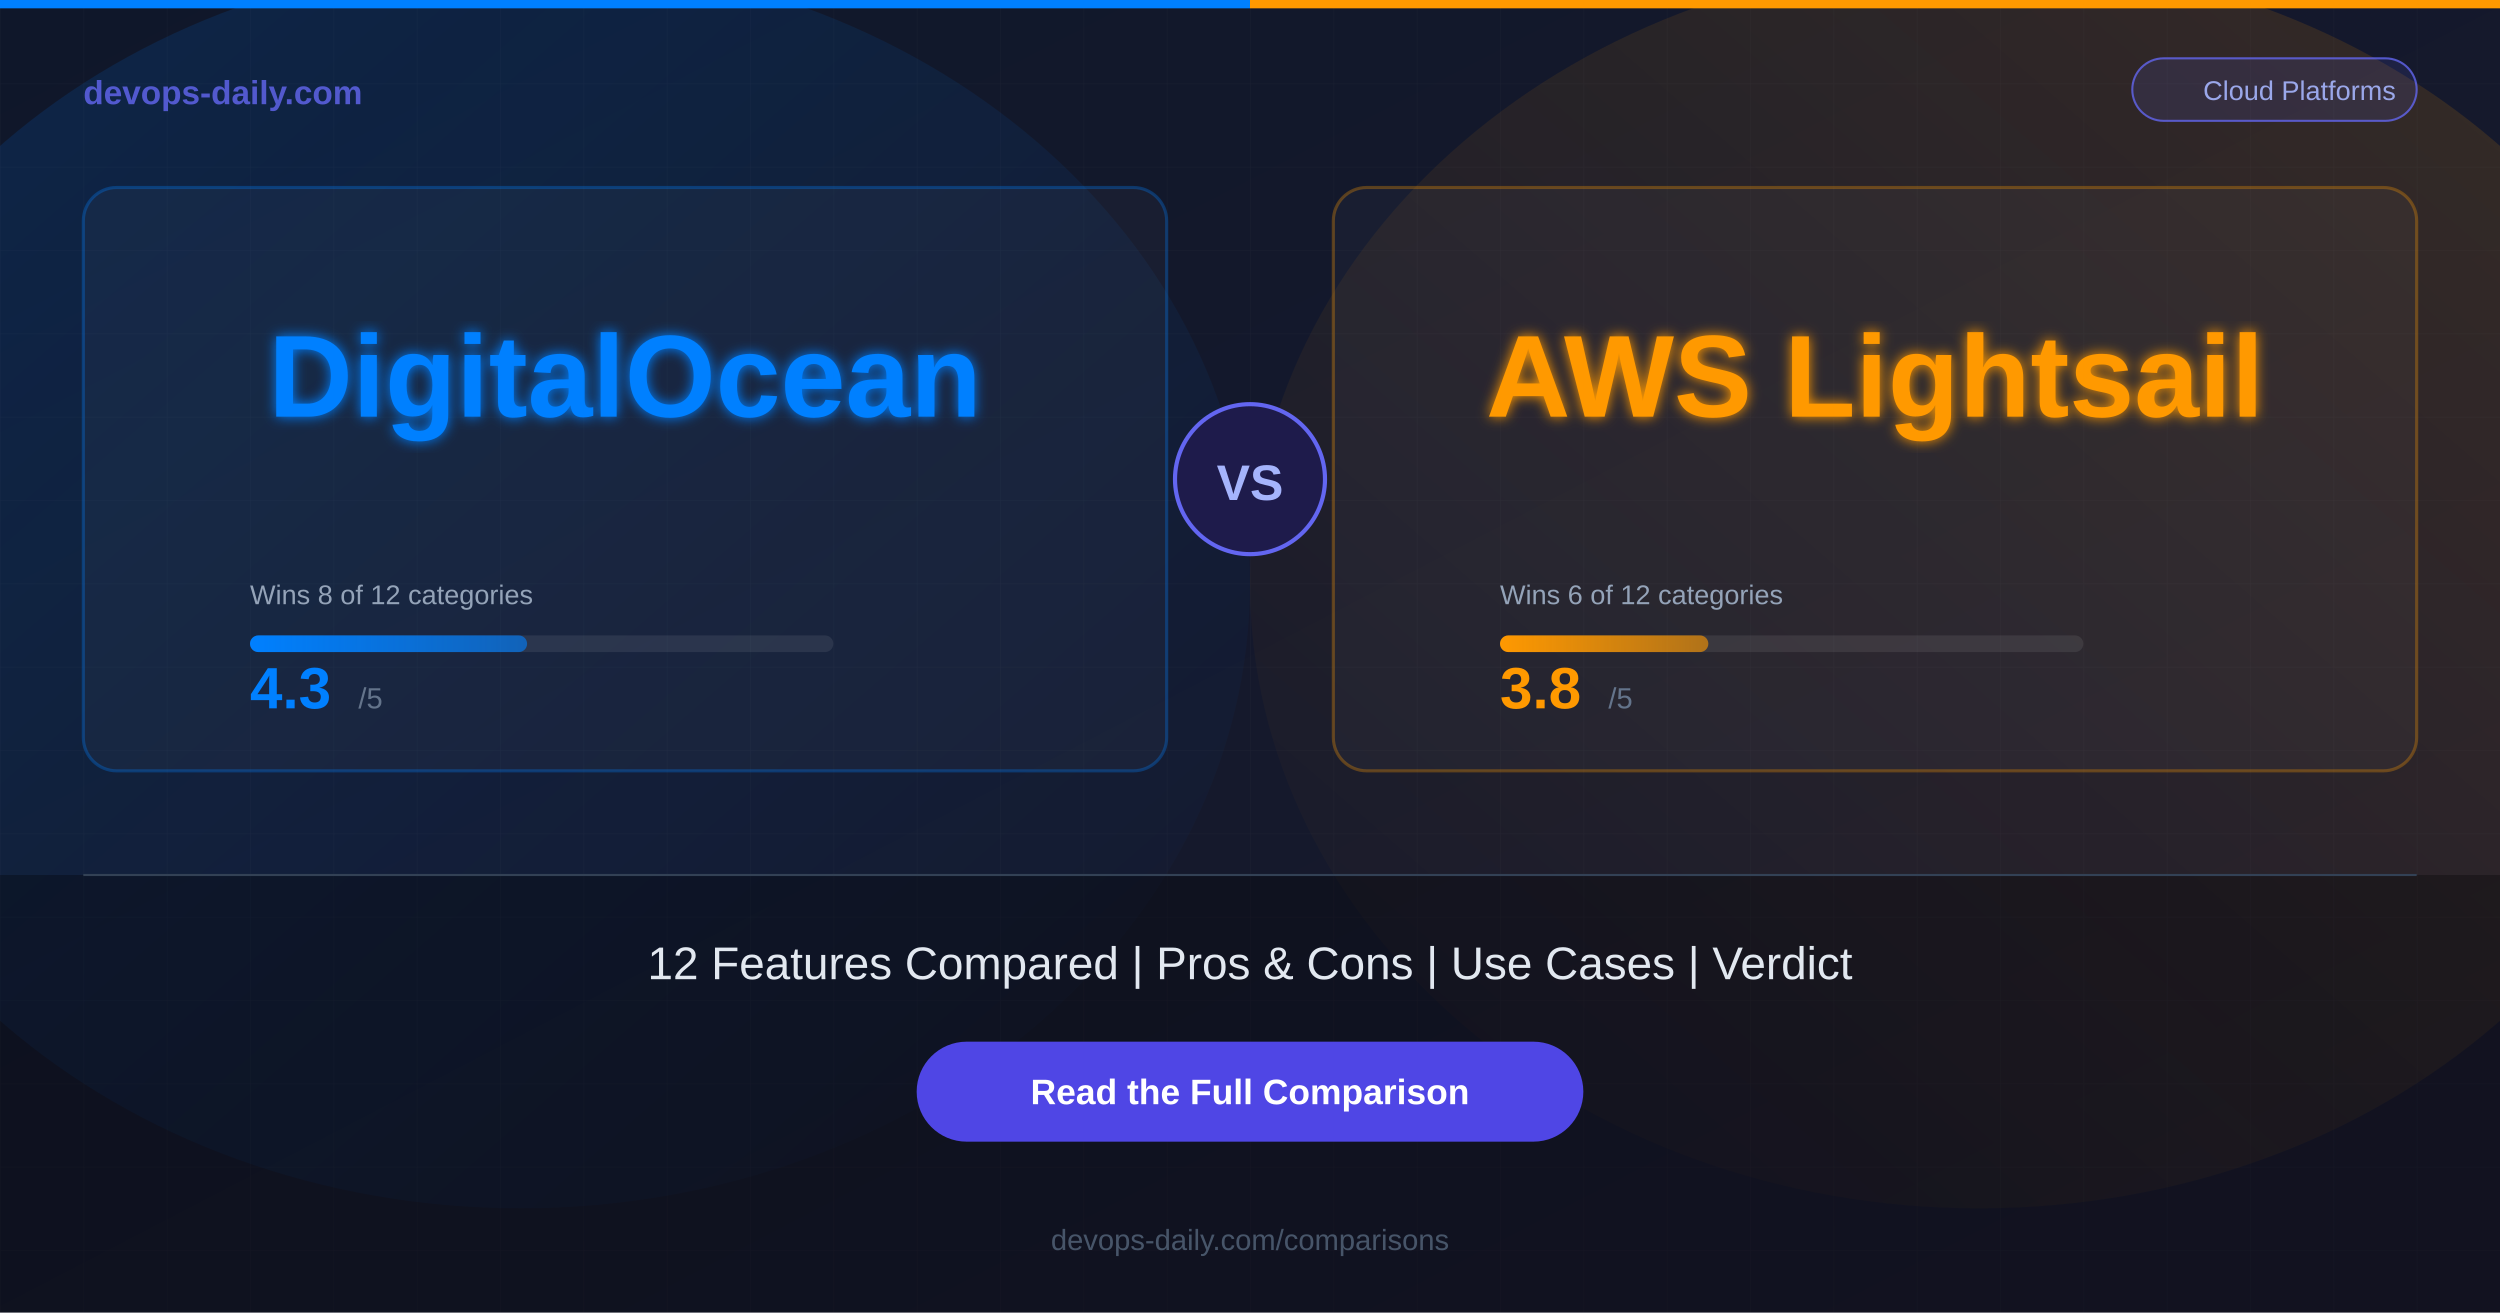
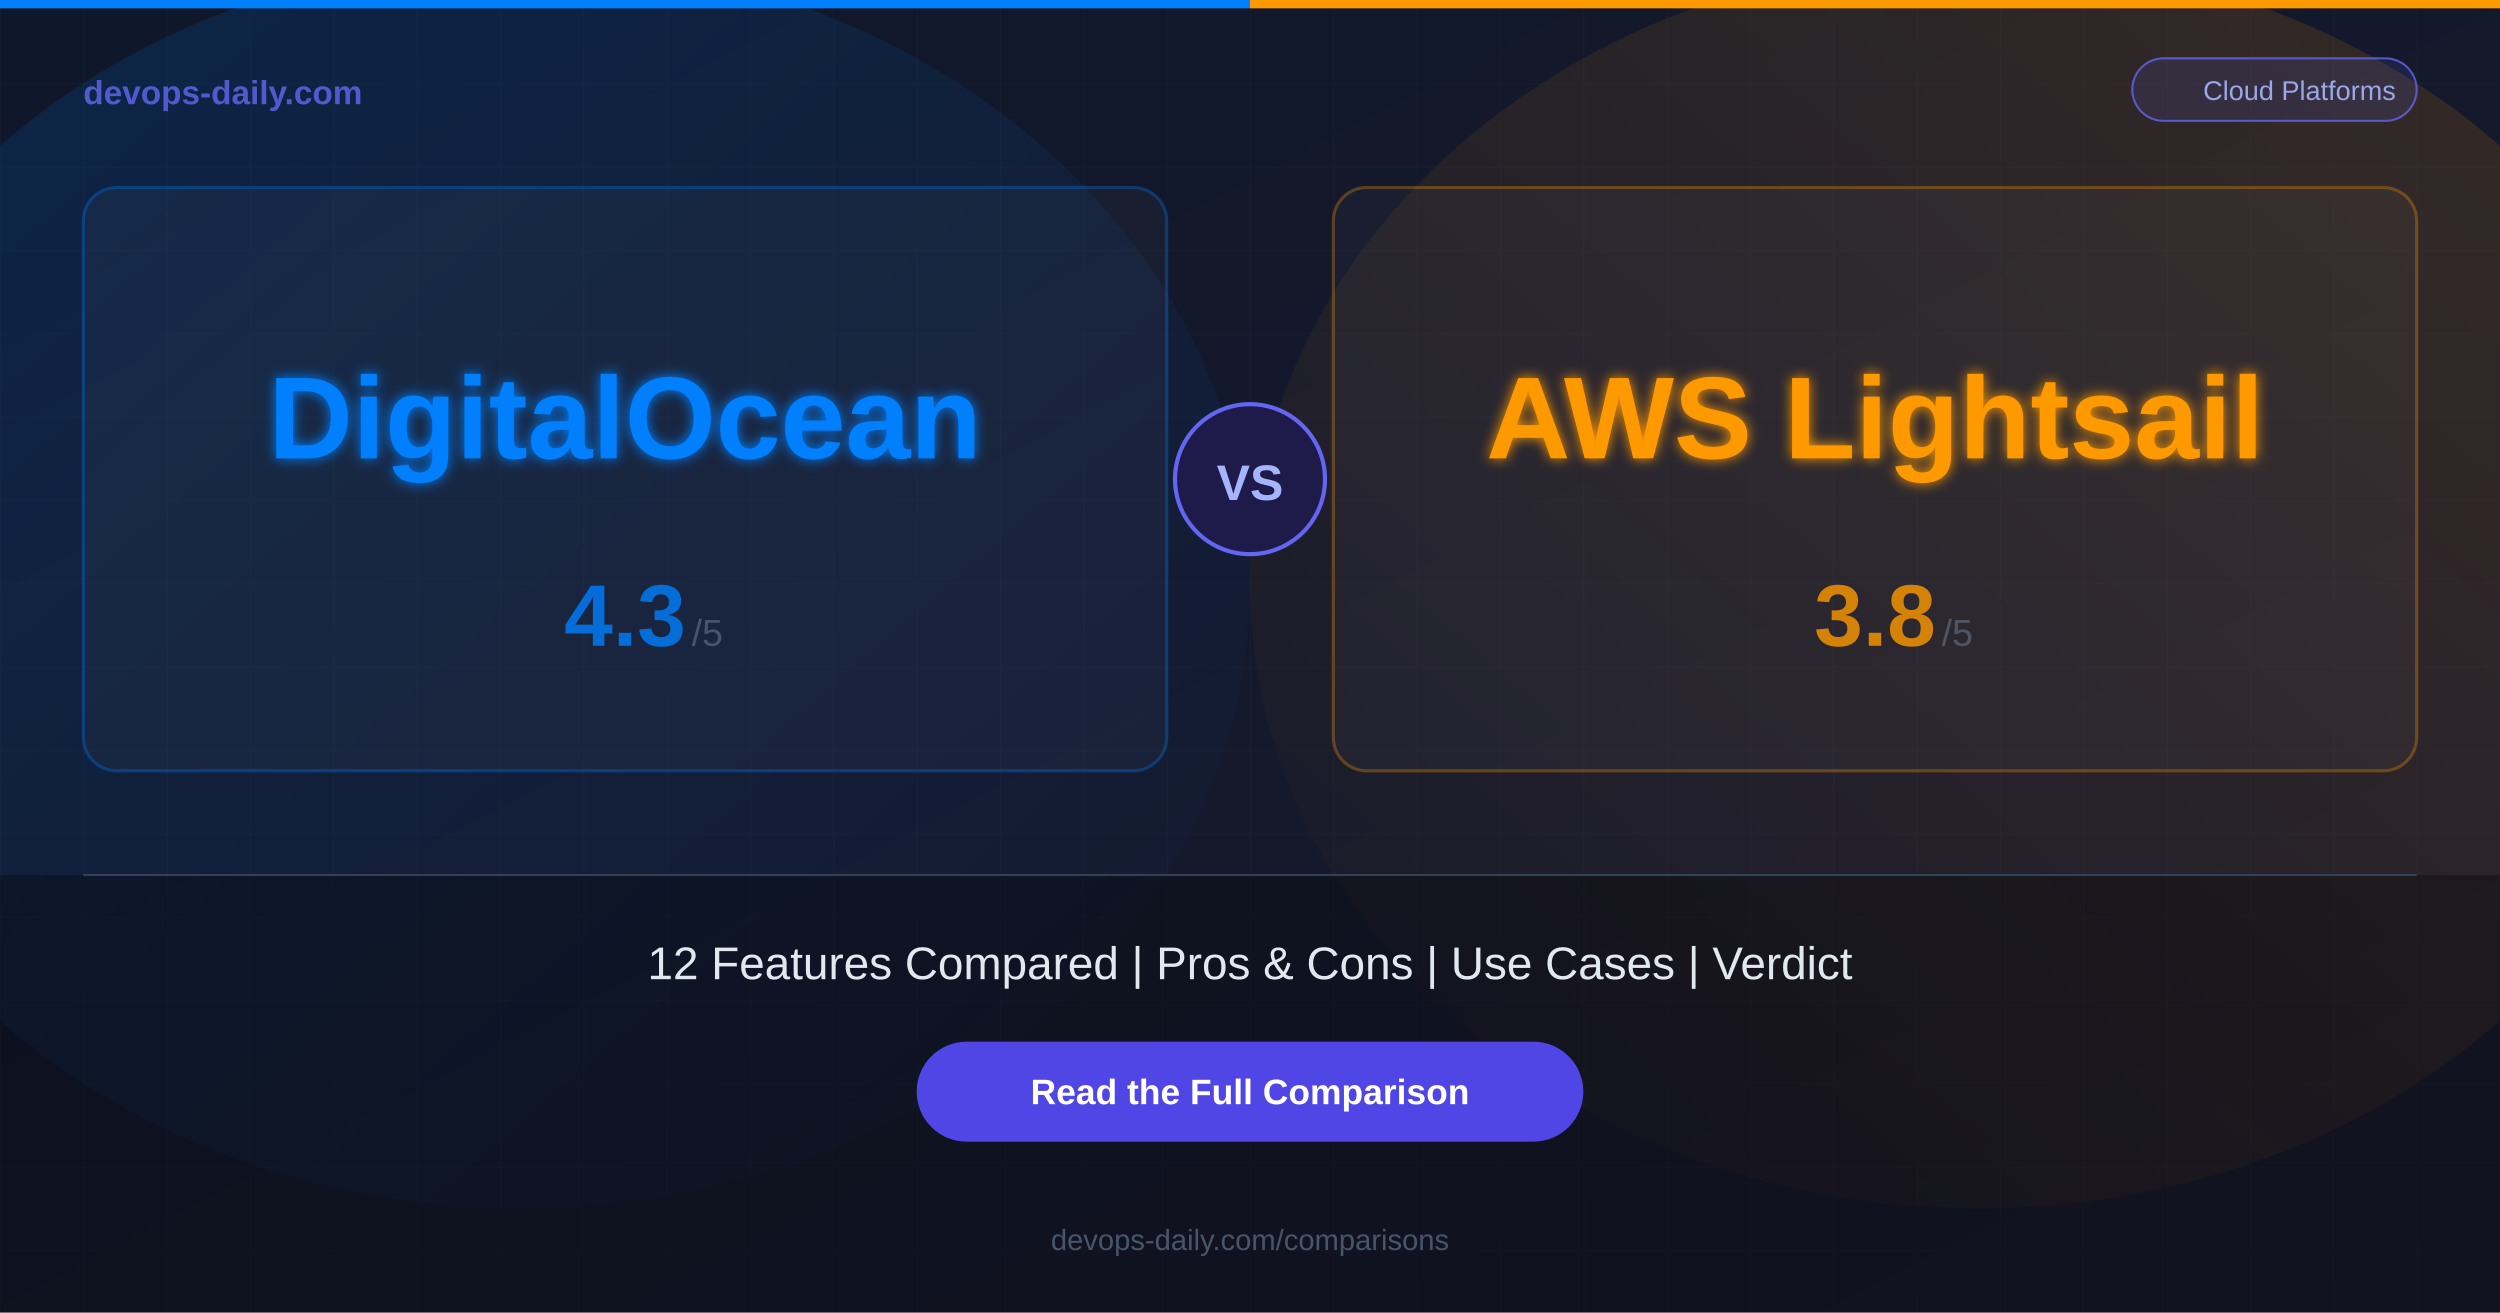
<svg xmlns="http://www.w3.org/2000/svg" width="1200" height="630">
  <defs>
    <linearGradient id="bg" x1="0%" y1="0%" x2="100%" y2="100%">
      <stop offset="0%" style="stop-color:#0f172a;stop-opacity:1" />
      <stop offset="100%" style="stop-color:#1a1a2e;stop-opacity:1" />
    </linearGradient>
    <linearGradient id="glowA" x1="0%" y1="0%" x2="100%" y2="100%">
      <stop offset="0%" style="stop-color:#0080FF;stop-opacity:0.15" />
      <stop offset="100%" style="stop-color:#0080FF;stop-opacity:0" />
    </linearGradient>
    <linearGradient id="glowB" x1="100%" y1="0%" x2="0%" y2="100%">
      <stop offset="0%" style="stop-color:#FF9900;stop-opacity:0.15" />
      <stop offset="100%" style="stop-color:#FF9900;stop-opacity:0" />
-     </linearGradient>
-     <linearGradient id="barA" x1="0%" y1="0%" x2="100%" y2="0%">
-       <stop offset="0%" style="stop-color:#0080FF;stop-opacity:1" />
-       <stop offset="100%" style="stop-color:#0080FF;stop-opacity:0.6" />
-     </linearGradient>
-     <linearGradient id="barB" x1="0%" y1="0%" x2="100%" y2="0%">
-       <stop offset="0%" style="stop-color:#FF9900;stop-opacity:1" />
-       <stop offset="100%" style="stop-color:#FF9900;stop-opacity:0.6" />
    </linearGradient>
    <filter id="glow">
      <feGaussianBlur stdDeviation="3" result="blur" />
      <feMerge>
        <feMergeNode in="blur" />
        <feMergeNode in="SourceGraphic" />
      </feMerge>
    </filter>
  </defs>
  <rect width="1200" height="630" fill="url(#bg)" />
  <ellipse cx="250" cy="280" rx="350" ry="300" fill="url(#glowA)" />
  <ellipse cx="950" cy="280" rx="350" ry="300" fill="url(#glowB)" />
  <pattern id="grid" width="40" height="40" patternUnits="userSpaceOnUse">
    <path d="M 40 0 L 0 0 0 40" fill="none" stroke="#ffffff" stroke-width="0.3" opacity="0.05" />
  </pattern>
  <rect width="1200" height="630" fill="url(#grid)" />
  <rect x="0" y="0" width="600" height="4" fill="#0080FF" />
  <rect x="600" y="0" width="600" height="4" fill="#FF9900" />
  <text x="40" y="50" font-family="Arial, Helvetica, sans-serif" font-size="16" font-weight="bold" fill="#6366f1" opacity="0.8">devops-daily.com</text>
  <rect x="1023.5" y="28" width="136.5" height="30" rx="15" fill="rgba(99,102,241,0.15)" stroke="#6366f1" stroke-width="1" opacity="0.8" />
  <text x="1103.75" y="48" font-family="Arial, Helvetica, sans-serif" font-size="13" fill="#a5b4fc" text-anchor="middle" opacity="0.9">Cloud Platforms</text>
  <rect x="40" y="90" width="520" height="280" rx="16" fill="rgba(255,255,255,0.03)" stroke="rgba(0,128,255,0.3)" stroke-width="1.5" />
-   <text x="300" y="200" font-family="Arial, Helvetica, sans-serif" font-size="56" font-weight="bold" fill="#0080FF" text-anchor="middle" filter="url(#glow)">DigitalOcean</text>
-   <text x="120" y="290" font-family="Arial, Helvetica, sans-serif" font-size="13" fill="#94a3b8">Wins 8 of 12 categories</text>
-   <rect x="120" y="305" width="280" height="8" rx="4" fill="rgba(255,255,255,0.08)" />
-   <rect x="120" y="305" width="133" height="8" rx="4" fill="url(#barA)" />
-   <text x="120" y="340" font-family="Arial, Helvetica, sans-serif" font-size="28" font-weight="bold" fill="#0080FF">4.3</text>
-   <text x="172" y="340" font-family="Arial, Helvetica, sans-serif" font-size="14" fill="#64748b">/5</text>
+   <text x="300" y="220" font-family="Arial, Helvetica, sans-serif" font-size="56" font-weight="bold" fill="#0080FF" text-anchor="middle" filter="url(#glow)">DigitalOcean</text>
+   <text x="300" y="310" font-family="Arial, Helvetica, sans-serif" font-size="42" font-weight="bold" fill="#0080FF" text-anchor="middle" opacity="0.8">4.3</text>
+   <text x="332" y="310" font-family="Arial, Helvetica, sans-serif" font-size="18" fill="#64748b" opacity="0.6">/5</text>
  <rect x="640" y="90" width="520" height="280" rx="16" fill="rgba(255,255,255,0.03)" stroke="rgba(255,153,0,0.3)" stroke-width="1.5" />
-   <text x="900" y="200" font-family="Arial, Helvetica, sans-serif" font-size="56" font-weight="bold" fill="#FF9900" text-anchor="middle" filter="url(#glow)">AWS Lightsail</text>
-   <text x="720" y="290" font-family="Arial, Helvetica, sans-serif" font-size="13" fill="#94a3b8">Wins 6 of 12 categories</text>
-   <rect x="720" y="305" width="280" height="8" rx="4" fill="rgba(255,255,255,0.08)" />
-   <rect x="720" y="305" width="100" height="8" rx="4" fill="url(#barB)" />
-   <text x="720" y="340" font-family="Arial, Helvetica, sans-serif" font-size="28" font-weight="bold" fill="#FF9900">3.8</text>
-   <text x="772" y="340" font-family="Arial, Helvetica, sans-serif" font-size="14" fill="#64748b">/5</text>
+   <text x="900" y="220" font-family="Arial, Helvetica, sans-serif" font-size="56" font-weight="bold" fill="#FF9900" text-anchor="middle" filter="url(#glow)">AWS Lightsail</text>
+   <text x="900" y="310" font-family="Arial, Helvetica, sans-serif" font-size="42" font-weight="bold" fill="#FF9900" text-anchor="middle" opacity="0.8">3.8</text>
+   <text x="932" y="310" font-family="Arial, Helvetica, sans-serif" font-size="18" fill="#64748b" opacity="0.6">/5</text>
  <circle cx="600" cy="230" r="36" fill="#1e1b4b" stroke="#6366f1" stroke-width="2" />
  <text x="600" y="240" font-family="Arial, Helvetica, sans-serif" font-size="24" font-weight="bold" fill="#a5b4fc" text-anchor="middle">VS</text>
  <rect x="0" y="420" width="1200" height="210" fill="rgba(0,0,0,0.3)" />
  <line x1="40" y1="420" x2="1160" y2="420" stroke="#334155" stroke-width="1" />
  <text x="600" y="470" font-family="Arial, Helvetica, sans-serif" font-size="22" fill="#e2e8f0" text-anchor="middle">12 Features Compared  |  Pros &amp; Cons  |  Use Cases  |  Verdict</text>
  <rect x="440" y="500" width="320" height="48" rx="24" fill="#4f46e5" />
  <text x="600" y="530" font-family="Arial, Helvetica, sans-serif" font-size="17" font-weight="bold" fill="#ffffff" text-anchor="middle">Read the Full Comparison</text>
  <text x="600" y="600" font-family="Arial, Helvetica, sans-serif" font-size="14" fill="#475569" text-anchor="middle">devops-daily.com/comparisons</text>
</svg>
